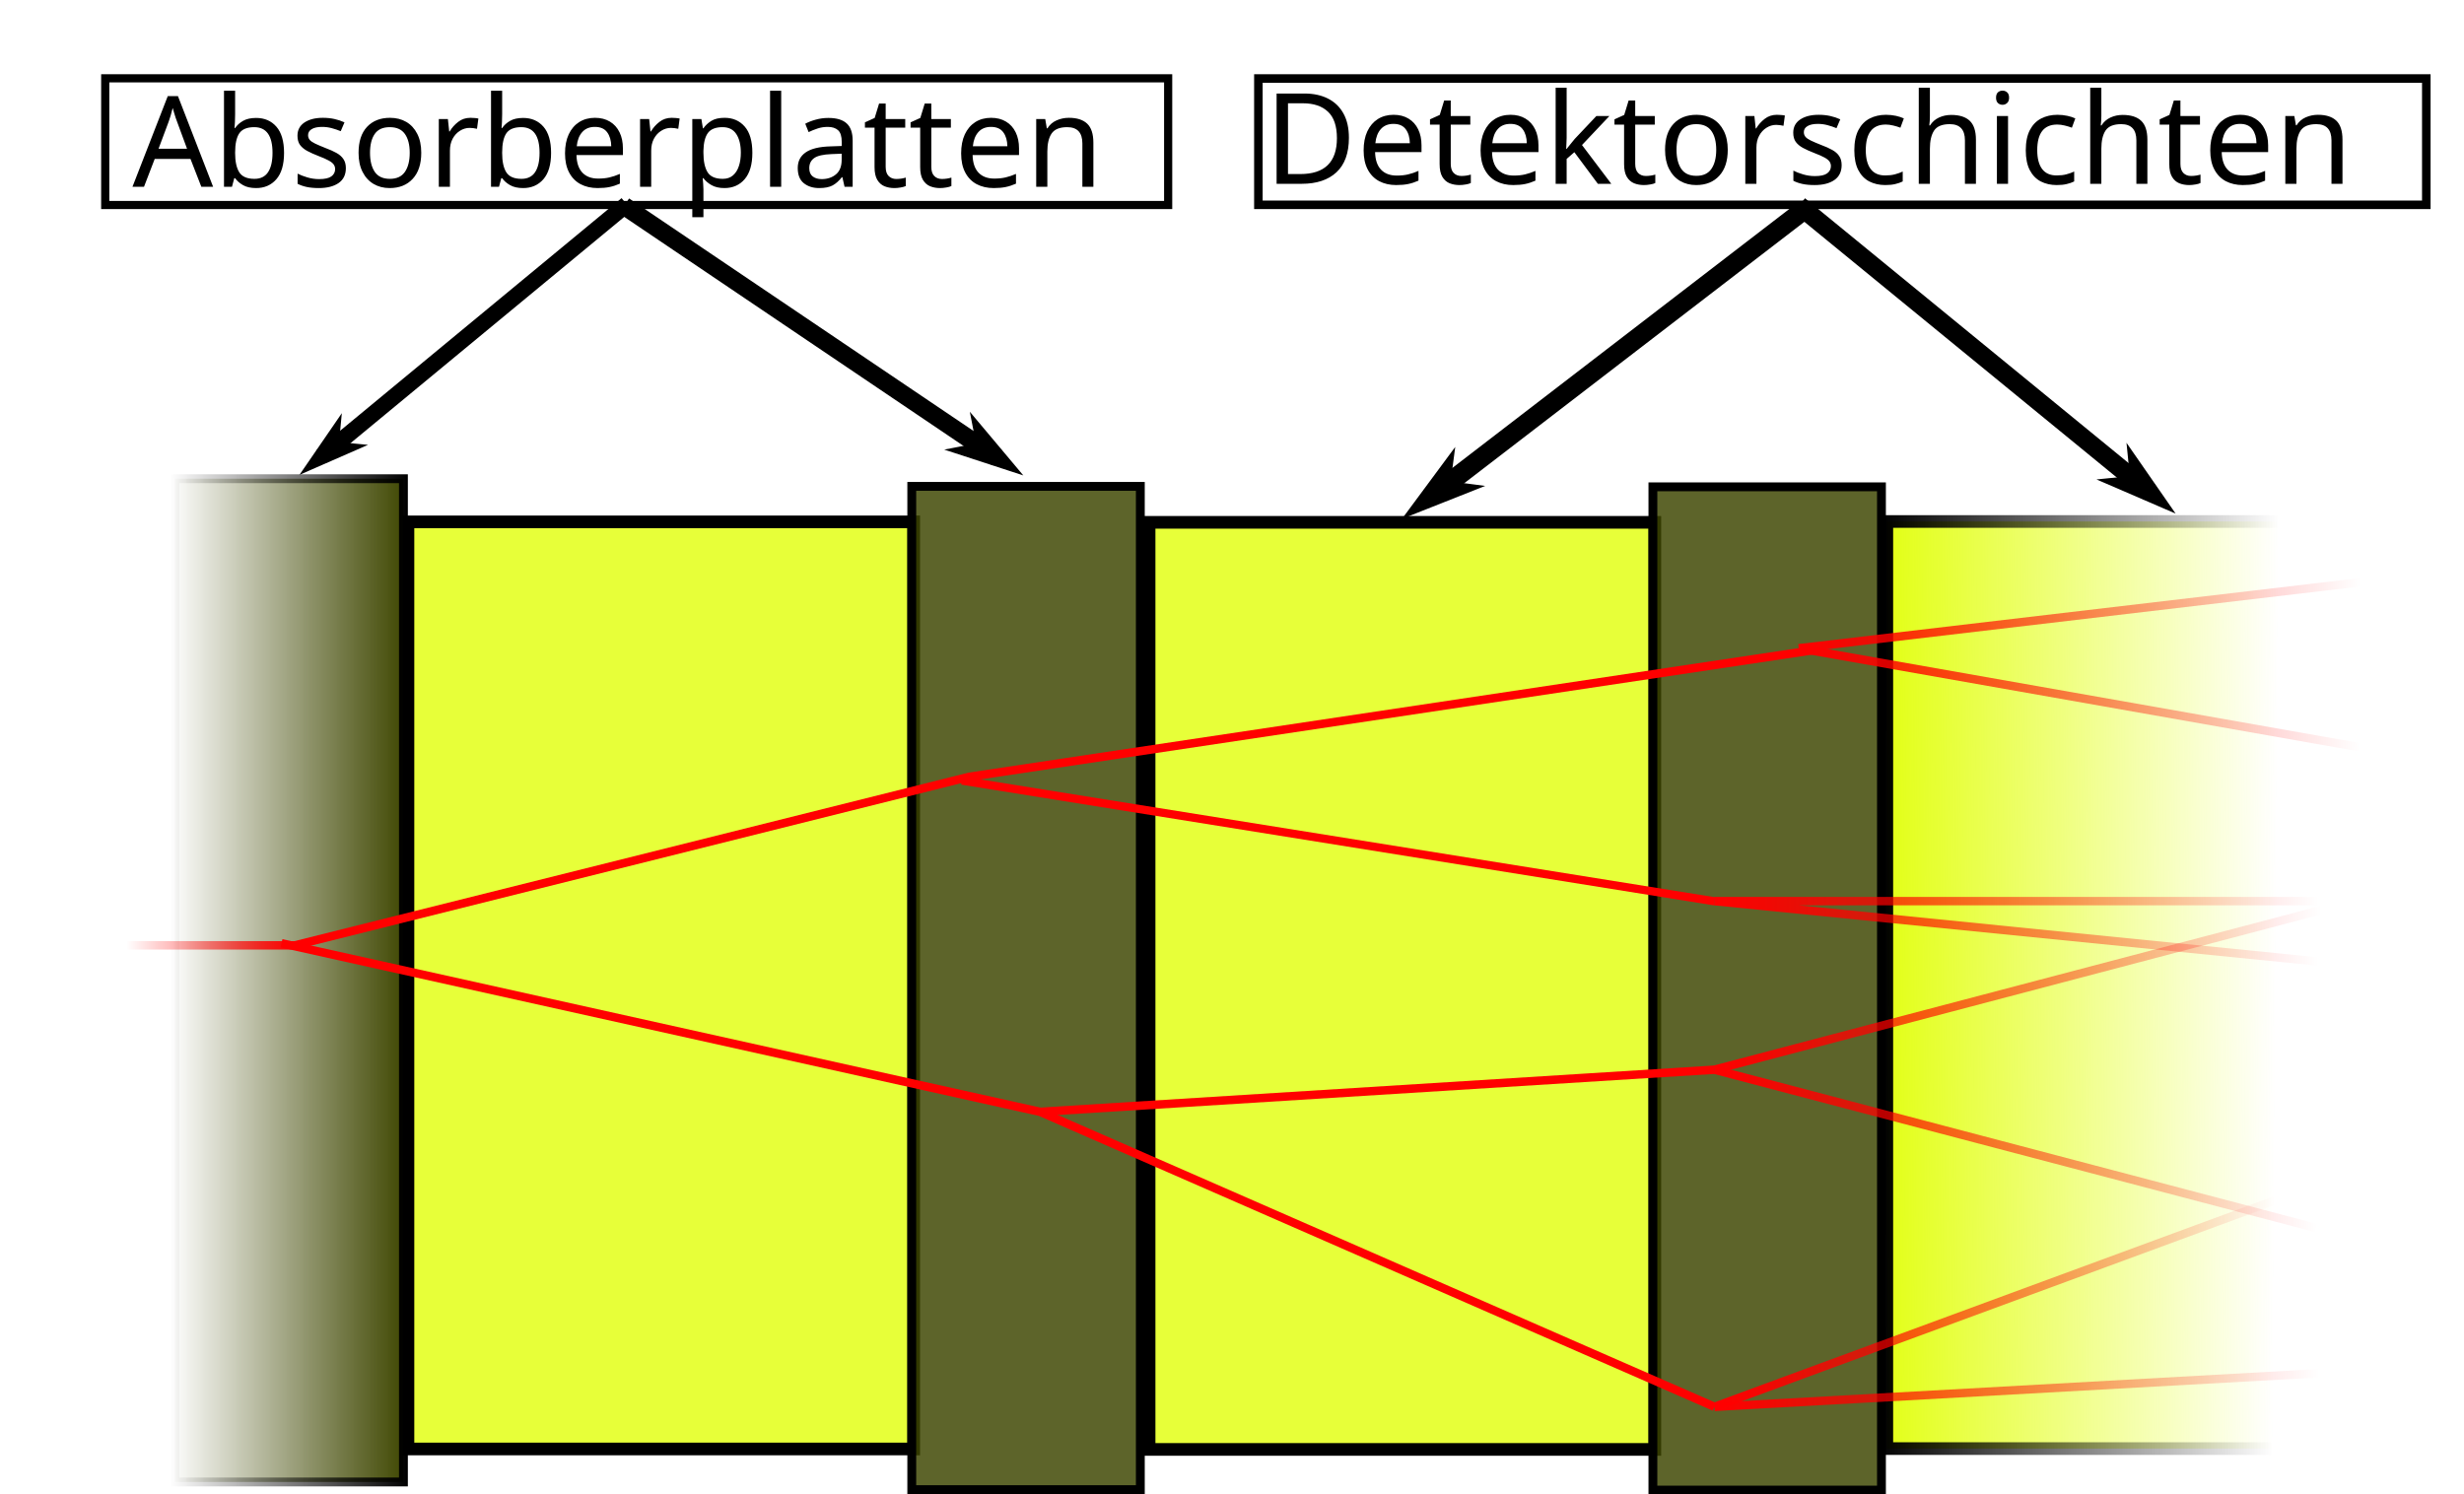
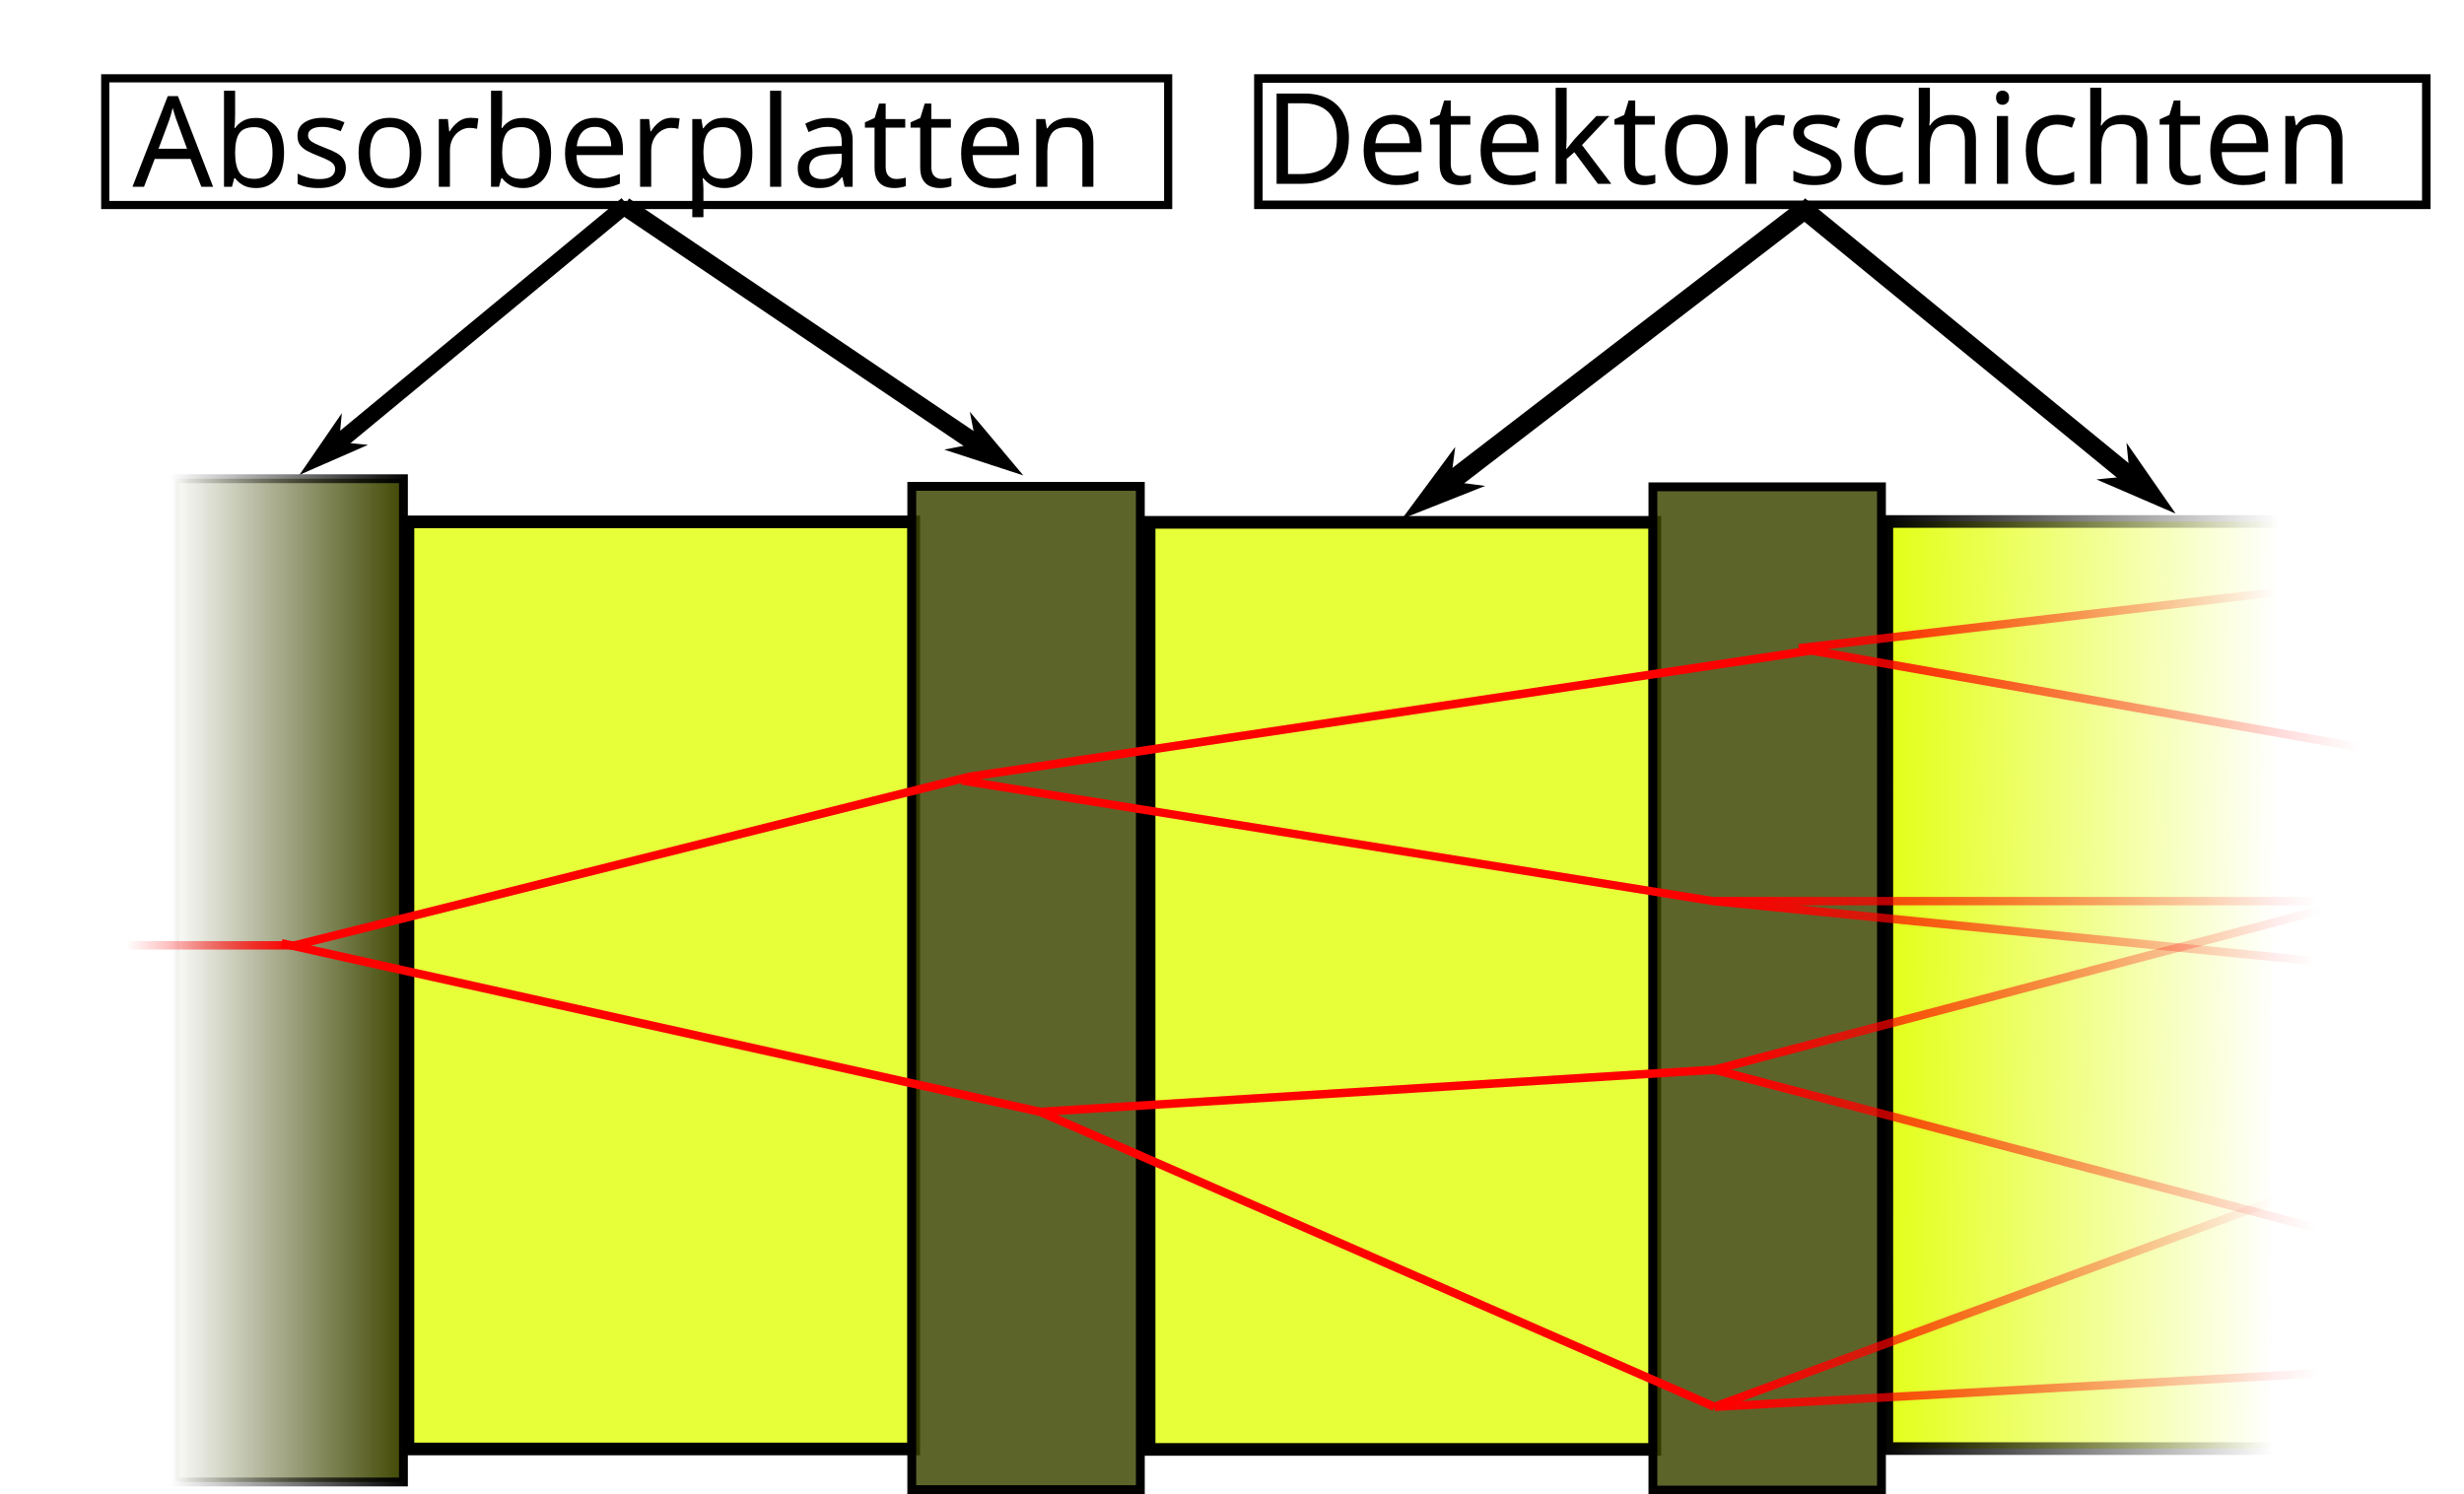
<svg xmlns="http://www.w3.org/2000/svg" xmlns:ns1="http://www.openswatchbook.org/uri/2009/osb" xmlns:xlink="http://www.w3.org/1999/xlink" width="165mm" height="100mm" viewBox="0 0 584.646 354.331" id="svg2" version="1.1">
  <defs id="defs4">
    <marker orient="auto" refY="0.0" refX="0.0" id="Arrow1Send" style="overflow:visible;">
      <path id="path5453" d="M 0.0,0.0 L 5.0,-5.0 L -12.5,0.0 L 5.0,5.0 L 0.0,0.0 z " style="fill-rule:evenodd;stroke:#000000;stroke-width:1pt;stroke-opacity:1;fill:#000000;fill-opacity:1" transform="scale(0.2) rotate(180) translate(6,0)" />
    </marker>
    <marker orient="auto" refY="0.0" refX="0.0" id="Arrow1Mend" style="overflow:visible;">
      <path id="path5447" d="M 0.0,0.0 L 5.0,-5.0 L -12.5,0.0 L 5.0,5.0 L 0.0,0.0 z " style="fill-rule:evenodd;stroke:#000000;stroke-width:1pt;stroke-opacity:1;fill:#000000;fill-opacity:1" transform="scale(0.4) rotate(180) translate(10,0)" />
    </marker>
    <marker orient="auto" refY="0.0" refX="0.0" id="Arrow1Lend" style="overflow:visible;">
      <path id="path5441" d="M 0.0,0.0 L 5.0,-5.0 L -12.5,0.0 L 5.0,5.0 L 0.0,0.0 z " style="fill-rule:evenodd;stroke:#000000;stroke-width:1pt;stroke-opacity:1;fill:#000000;fill-opacity:1" transform="scale(0.8) rotate(180) translate(12.5,0)" />
    </marker>
    <linearGradient id="linearGradient5404" ns1:paint="solid">
      <stop style="stop-color:#000000;stop-opacity:1;" offset="0" id="stop5406" />
    </linearGradient>
    <linearGradient id="linearGradient5375" ns1:paint="solid">
      <stop style="stop-color:#ff0000;stop-opacity:1;" offset="0" id="stop5377" />
    </linearGradient>
    <linearGradient id="linearGradient5367">
      <stop style="stop-color:#000000;stop-opacity:1;" offset="0" id="stop5369" />
      <stop style="stop-color:#000000;stop-opacity:0;" offset="1" id="stop5371" />
    </linearGradient>
    <linearGradient id="linearGradient5361" ns1:paint="solid">
      <stop style="stop-color:#000000;stop-opacity:1;" offset="0" id="stop5363" />
    </linearGradient>
    <linearGradient id="linearGradient5351">
      <stop style="stop-color:#ff0000;stop-opacity:1;" offset="0" id="stop5353" />
      <stop style="stop-color:#ff0000;stop-opacity:0;" offset="1" id="stop5355" />
    </linearGradient>
    <linearGradient id="linearGradient5339">
      <stop style="stop-color:#3e4600;stop-opacity:1;" offset="0" id="stop5341" />
      <stop style="stop-color:#3e4600;stop-opacity:0;" offset="1" id="stop5343" />
    </linearGradient>
    <linearGradient id="linearGradient5315">
      <stop style="stop-color:#000000;stop-opacity:1;" offset="0" id="stop5317" />
      <stop style="stop-color:#000000;stop-opacity:0;" offset="1" id="stop5319" />
    </linearGradient>
    <linearGradient id="linearGradient5299">
      <stop style="stop-color:#ff0000;stop-opacity:1;" offset="0" id="stop5301" />
      <stop style="stop-color:#ff0000;stop-opacity:0;" offset="1" id="stop5303" />
    </linearGradient>
    <linearGradient id="linearGradient5289">
      <stop style="stop-color:#ff0000;stop-opacity:1;" offset="0" id="stop5291" />
      <stop style="stop-color:#ff0000;stop-opacity:0;" offset="1" id="stop5293" />
    </linearGradient>
    <linearGradient id="linearGradient5281">
      <stop style="stop-color:#ff0000;stop-opacity:1;" offset="0" id="stop5283" />
      <stop style="stop-color:#ff0000;stop-opacity:0;" offset="1" id="stop5285" />
    </linearGradient>
    <linearGradient id="linearGradient5261">
      <stop style="stop-color:#000000;stop-opacity:1;" offset="0" id="stop5263" />
      <stop style="stop-color:#000000;stop-opacity:0;" offset="1" id="stop5265" />
    </linearGradient>
    <linearGradient id="linearGradient5245">
      <stop style="stop-color:#e2ff13;stop-opacity:1;" offset="0" id="stop5247" />
      <stop style="stop-color:#e2ff13;stop-opacity:0;" offset="1" id="stop5249" />
    </linearGradient>
    <linearGradient id="linearGradient5223" ns1:paint="solid">
      <stop style="stop-color:#000000;stop-opacity:1;" offset="0" id="stop5225" />
    </linearGradient>
    <linearGradient id="linearGradient5217" ns1:paint="solid">
      <stop style="stop-color:#000000;stop-opacity:1;" offset="0" id="stop5219" />
    </linearGradient>
    <linearGradient xlink:href="#linearGradient5223" id="linearGradient5229" gradientUnits="userSpaceOnUse" x1="76.309" y1="741.907" x2="212.309" y2="741.907" gradientTransform="translate(15,18.57143)" />
    <linearGradient xlink:href="#linearGradient5217" id="linearGradient5231" gradientUnits="userSpaceOnUse" x1="76.809" y1="741.907" x2="211.809" y2="741.907" gradientTransform="translate(15,18.57143)" />
    <linearGradient xlink:href="#linearGradient5245" id="linearGradient5251" x1="446.198" y1="931.784" x2="540" y2="932.362" gradientUnits="userSpaceOnUse" />
    <linearGradient xlink:href="#linearGradient5261" id="linearGradient5267" x1="426.626" y1="866.875" x2="560" y2="872.362" gradientUnits="userSpaceOnUse" />
-     <linearGradient xlink:href="#linearGradient5281" id="linearGradient5287" x1="426.683" y1="841.875" x2="560" y2="842.362" gradientUnits="userSpaceOnUse" />
+     <linearGradient xlink:href="#linearGradient5281" id="linearGradient5287" x1="426.683" y1="841.875" x2="540" y2="842.362" gradientUnits="userSpaceOnUse" />
    <linearGradient xlink:href="#linearGradient5289" id="linearGradient5297" x1="426.626" y1="866.875" x2="560" y2="872.362" gradientUnits="userSpaceOnUse" />
    <linearGradient xlink:href="#linearGradient5299" id="linearGradient5305" x1="406.545" y1="976.875" x2="550" y2="982.362" gradientUnits="userSpaceOnUse" />
    <linearGradient xlink:href="#linearGradient5299" id="linearGradient5307" x1="406.545" y1="926.875" x2="550" y2="932.362" gradientUnits="userSpaceOnUse" />
    <linearGradient xlink:href="#linearGradient5299" id="linearGradient5309" x1="406.744" y1="1026.875" x2="550" y2="1032.362" gradientUnits="userSpaceOnUse" />
    <linearGradient xlink:href="#linearGradient5299" id="linearGradient5311" x1="406.454" y1="996.875" x2="540" y2="992.362" gradientUnits="userSpaceOnUse" />
    <linearGradient xlink:href="#linearGradient5299" id="linearGradient5313" x1="406.7" y1="921.873" x2="550" y2="922.362" gradientUnits="userSpaceOnUse" />
    <linearGradient xlink:href="#linearGradient5315" id="linearGradient5321" x1="446.198" y1="931.784" x2="540" y2="932.362" gradientUnits="userSpaceOnUse" />
    <linearGradient xlink:href="#linearGradient5315" id="linearGradient5337" x1="40.442" y1="930.669" x2="96.772" y2="930.669" gradientUnits="userSpaceOnUse" gradientTransform="translate(-137.2138,-1861.339)" />
    <linearGradient xlink:href="#linearGradient5339" id="linearGradient5345" x1="40.442" y1="930.669" x2="96.772" y2="930.669" gradientUnits="userSpaceOnUse" gradientTransform="translate(-137.2138,-1861.339)" />
    <linearGradient xlink:href="#linearGradient5351" id="linearGradient5357" x1="30" y1="922.362" x2="70" y2="922.362" gradientUnits="userSpaceOnUse" gradientTransform="matrix(-1,0,0,-1,100,1844.724)" />
    <radialGradient xlink:href="#linearGradient5367" id="radialGradient5373" cx="182.817" cy="764.698" fx="182.817" fy="764.698" r="118.865" gradientTransform="matrix(1,0,0,0.1212644,0,671.967)" gradientUnits="userSpaceOnUse" />
    <linearGradient xlink:href="#linearGradient5375" id="linearGradient5379" x1="63.952" y1="764.698" x2="301.682" y2="764.698" gradientUnits="userSpaceOnUse" />
    <linearGradient xlink:href="#linearGradient5404" id="linearGradient5408" x1="300" y1="727.362" x2="570" y2="727.362" gradientUnits="userSpaceOnUse" gradientTransform="matrix(1.026361,0,0,0.9991555,-9.324264,4.899948)" />
    <linearGradient xlink:href="#linearGradient5404" id="linearGradient5408-3" x1="300" y1="727.362" x2="570" y2="727.362" gradientUnits="userSpaceOnUse" gradientTransform="matrix(0.9341029,0,0,1.002164,-255.2633,2.71145)" />
    <marker orient="auto" refY="0" refX="0" id="Arrow1Send-3" style="overflow:visible">
      <path id="path5453-5" d="M 0,0 5,-5 -12.5,0 5,5 0,0 Z" style="fill:#000000;fill-opacity:1;fill-rule:evenodd;stroke:#000000;stroke-width:1pt;stroke-opacity:1" transform="matrix(-0.2,0,0,-0.2,-1.2,0)" />
    </marker>
    <marker orient="auto" refY="0" refX="0" id="Arrow1Send-3-5" style="overflow:visible">
      <path id="path5453-5-9" d="M 0,0 5,-5 -12.5,0 5,5 0,0 Z" style="fill:#000000;fill-opacity:1;fill-rule:evenodd;stroke:#000000;stroke-width:1pt;stroke-opacity:1" transform="matrix(-0.2,0,0,-0.2,-1.2,0)" />
    </marker>
    <marker orient="auto" refY="0" refX="0" id="Arrow1Send-3-4" style="overflow:visible">
      <path id="path5453-5-1" d="M 0,0 5,-5 -12.5,0 5,5 0,0 Z" style="fill:#000000;fill-opacity:1;fill-rule:evenodd;stroke:#000000;stroke-width:1pt;stroke-opacity:1" transform="matrix(-0.2,0,0,-0.2,-1.2,0)" />
    </marker>
    <marker orient="auto" refY="0" refX="0" id="Arrow1Send-3-3" style="overflow:visible">
      <path id="path5453-5-2" d="M 0,0 5,-5 -12.5,0 5,5 0,0 Z" style="fill:#000000;fill-opacity:1;fill-rule:evenodd;stroke:#000000;stroke-width:1pt;stroke-opacity:1" transform="matrix(-0.2,0,0,-0.2,-1.2,0)" />
    </marker>
  </defs>
  <g id="layer1" transform="translate(0,-698.0315)">
    <rect style="fill:#e2ff13;fill-opacity:0.835;stroke:#000000;stroke-width:3;stroke-miterlimit:4;stroke-dasharray:none;stroke-opacity:1" id="rect4138" width="120" height="220" x="96.8" y="821.875" />
    <rect style="fill:#3e4600;fill-opacity:0.835;stroke:#000000;stroke-width:2.098;stroke-miterlimit:4;stroke-dasharray:none;stroke-opacity:1" id="rect4138-4" width="54.232" height="238.075" x="216.339" y="813.449" />
    <rect style="fill:#e2ff13;fill-opacity:0.835;stroke:#000000;stroke-width:3;stroke-miterlimit:4;stroke-dasharray:none;stroke-opacity:1" id="rect4138-0" width="120" height="220" x="272.653" y="821.982" />
    <rect style="fill:#3e4600;fill-opacity:0.835;stroke:#000000;stroke-width:2.098;stroke-miterlimit:4;stroke-dasharray:none;stroke-opacity:1" id="rect4138-4-4" width="54.232" height="238.075" x="392.191" y="813.556" />
    <rect style="fill:url(#linearGradient5345);fill-opacity:1;stroke:url(#linearGradient5337);stroke-width:2.098;stroke-miterlimit:4;stroke-dasharray:none;stroke-opacity:1" id="rect4138-4-0" width="54.232" height="238.075" x="-95.723" y="-1049.707" transform="scale(-1,-1)" />
    <path style="fill:none;fill-rule:evenodd;stroke:#ff0000;stroke-width:1.947;stroke-linecap:butt;stroke-linejoin:miter;stroke-miterlimit:4;stroke-dasharray:none;stroke-opacity:1" d="M 228.22,883.266 406.809,911.912" id="path4329" />
    <path style="fill:none;fill-rule:evenodd;stroke:#ff0000;stroke-width:2;stroke-linecap:butt;stroke-linejoin:miter;stroke-miterlimit:4;stroke-dasharray:none;stroke-opacity:1" d="m 66.8,921.875 180,40 160,70" id="path4331" />
    <path style="fill:none;fill-rule:evenodd;stroke:#ff0000;stroke-width:2;stroke-linecap:butt;stroke-linejoin:miter;stroke-miterlimit:4;stroke-dasharray:none;stroke-opacity:1" d="m 246.8,961.875 160,-10" id="path4333" />
    <rect style="fill:url(#linearGradient5251);fill-opacity:1;stroke:url(#linearGradient5321);stroke-width:3;stroke-miterlimit:4;stroke-dasharray:none;stroke-opacity:1" id="rect4138-0-4" width="120" height="220" x="447.698" y="821.784" />
    <path style="fill:url(#linearGradient5267);fill-rule:evenodd;stroke:url(#linearGradient5297);stroke-width:2;stroke-linecap:butt;stroke-linejoin:miter;stroke-miterlimit:4;stroke-dasharray:none;stroke-opacity:1;fill-opacity:1" d="m 426.8,851.875 170,30" id="path4353" />
    <path style="fill:#000000;fill-rule:evenodd;stroke:url(#linearGradient5287);stroke-width:2;stroke-linecap:butt;stroke-linejoin:miter;stroke-miterlimit:4;stroke-dasharray:none;stroke-opacity:1;fill-opacity:0.835" d="m 426.8,851.875 170,-20" id="path4355" />
    <path style="fill:none;fill-rule:evenodd;stroke:url(#linearGradient5313);stroke-width:2;stroke-linecap:butt;stroke-linejoin:miter;stroke-miterlimit:4;stroke-dasharray:none;stroke-opacity:1" d="m 606.8,911.875 -200,0 200,20" id="path4357" />
    <path style="fill:none;fill-rule:evenodd;stroke:url(#linearGradient5311);stroke-width:2;stroke-linecap:butt;stroke-linejoin:miter;stroke-miterlimit:4;stroke-dasharray:none;stroke-opacity:1" d="m 406.8,1031.875 190,-70" id="path4361" />
    <path style="fill:none;fill-rule:evenodd;stroke:url(#linearGradient5309);stroke-width:2;stroke-linecap:butt;stroke-linejoin:miter;stroke-miterlimit:4;stroke-dasharray:none;stroke-opacity:1" d="m 406.8,1031.875 180,-10" id="path4363" />
    <path style="fill:none;fill-rule:evenodd;stroke:url(#linearGradient5307);stroke-width:2;stroke-linecap:butt;stroke-linejoin:miter;stroke-miterlimit:4;stroke-dasharray:none;stroke-opacity:1" d="m 406.8,951.875 190,-50" id="path4365" />
    <path style="fill:none;fill-rule:evenodd;stroke:url(#linearGradient5305);stroke-width:2;stroke-linecap:butt;stroke-linejoin:miter;stroke-miterlimit:4;stroke-dasharray:none;stroke-opacity:1" d="m 406.8,951.875 190,50" id="path4367" />
    <text xml:space="preserve" style="font-style:normal;font-weight:normal;font-size:40px;line-height:125%;font-family:sans-serif;letter-spacing:0px;word-spacing:0px;fill:#000000;fill-opacity:1;stroke:none;stroke-width:1px;stroke-linecap:butt;stroke-linejoin:miter;stroke-opacity:1" x="300" y="741.648" id="text5209">
      <tspan id="tspan5211" x="300" y="741.648" style="font-size:30px">Detektorschichten</tspan>
    </text>
    <text xml:space="preserve" style="font-style:normal;font-weight:normal;font-size:40px;line-height:125%;font-family:sans-serif;letter-spacing:0px;word-spacing:0px;fill:#000000;fill-opacity:1;stroke:none;stroke-width:1px;stroke-linecap:butt;stroke-linejoin:miter;stroke-opacity:1" x="31.429" y="742.362" id="text5233">
      <tspan id="tspan5235" x="31.429" y="742.362" style="font-size:30px;fill:#000000;fill-opacity:1;stroke:none">Absorberplatten</tspan>
    </text>
    <path style="fill:none;fill-rule:evenodd;stroke:url(#linearGradient5357);stroke-width:2;stroke-linecap:butt;stroke-linejoin:miter;stroke-miterlimit:4;stroke-dasharray:none;stroke-opacity:1" d="m 70,922.362 -40,0" id="path5349" />
    <path style="fill:none;fill-rule:evenodd;stroke:#ff0000;stroke-width:2;stroke-linecap:butt;stroke-linejoin:miter;stroke-opacity:1;stroke-miterlimit:4;stroke-dasharray:none" d="m 70,922.362 160,-40 200,-30" id="path5359" />
    <rect style="fill:none;fill-opacity:1;stroke:url(#linearGradient5408);stroke-width:2.025;stroke-miterlimit:4;stroke-dasharray:none;stroke-opacity:1" id="rect5402" width="277.118" height="29.975" x="298.584" y="716.661" />
    <rect style="fill:none;fill-opacity:1;stroke:url(#linearGradient5408-3);stroke-width:1.935;stroke-miterlimit:4;stroke-dasharray:none;stroke-opacity:1" id="rect5402-1" width="252.208" height="30.065" x="24.968" y="716.615" />
-     <path style="fill:none;fill-rule:evenodd;stroke:#000000;stroke-width:4;stroke-linecap:butt;stroke-linejoin:miter;stroke-opacity:1;stroke-miterlimit:4;stroke-dasharray:none;marker-end:url(#Arrow1Send)" d="m 70,652.362 120,0" id="path5432" />
    <path style="fill:none;fill-rule:evenodd;stroke:#000000;stroke-width:4.271;stroke-linecap:butt;stroke-linejoin:miter;stroke-miterlimit:4;stroke-dasharray:none;stroke-opacity:1;marker-end:url(#Arrow1Send-3)" d="m 148.072,746.894 88.417,59.689" id="path5432-3" />
    <path style="fill:none;fill-rule:evenodd;stroke:#000000;stroke-width:3.842;stroke-linecap:butt;stroke-linejoin:miter;stroke-miterlimit:4;stroke-dasharray:none;stroke-opacity:1;marker-end:url(#Arrow1Send-3-5)" d="M 148.706,746.531 76.344,806.343" id="path5432-3-4" />
    <path style="fill:none;fill-rule:evenodd;stroke:#000000;stroke-width:4.427;stroke-linecap:butt;stroke-linejoin:miter;stroke-miterlimit:4;stroke-dasharray:none;stroke-opacity:1;marker-end:url(#Arrow1Send-3-4)" d="m 426.89,746.795 83.218,68.111" id="path5432-3-5" />
    <path style="fill:none;fill-rule:evenodd;stroke:#000000;stroke-width:4.596;stroke-linecap:butt;stroke-linejoin:miter;stroke-miterlimit:4;stroke-dasharray:none;stroke-opacity:1;marker-end:url(#Arrow1Send-3-3)" d="m 428.317,747.634 -89.157,68.525" id="path5432-3-3" />
  </g>
</svg>
